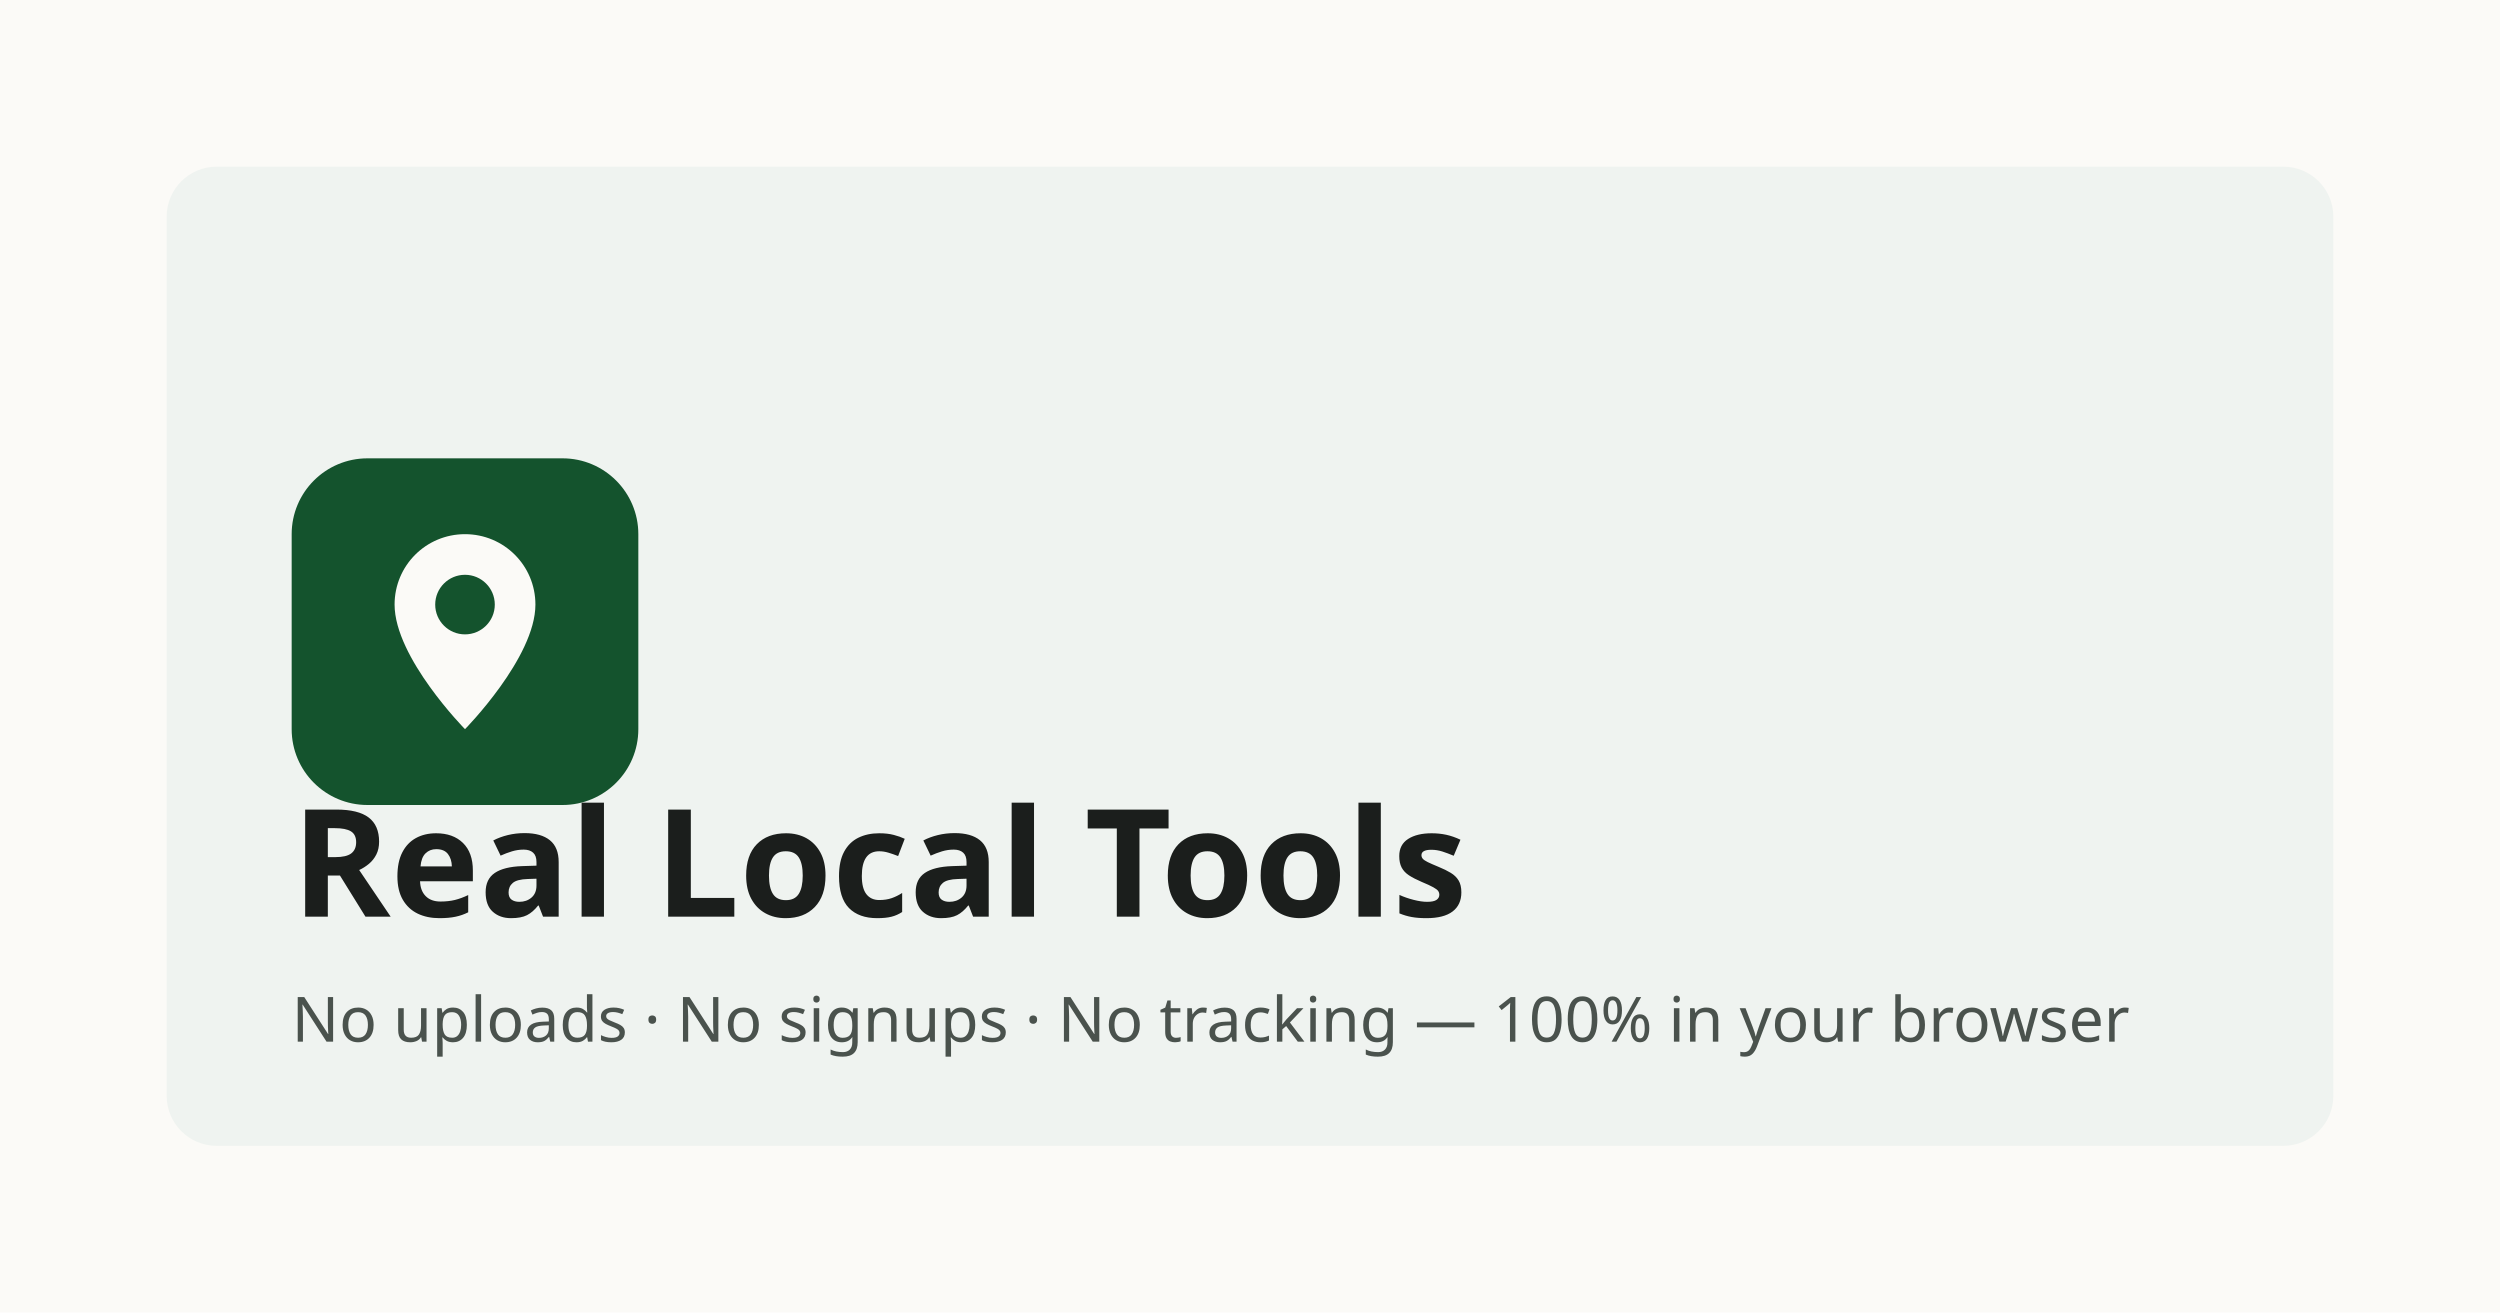
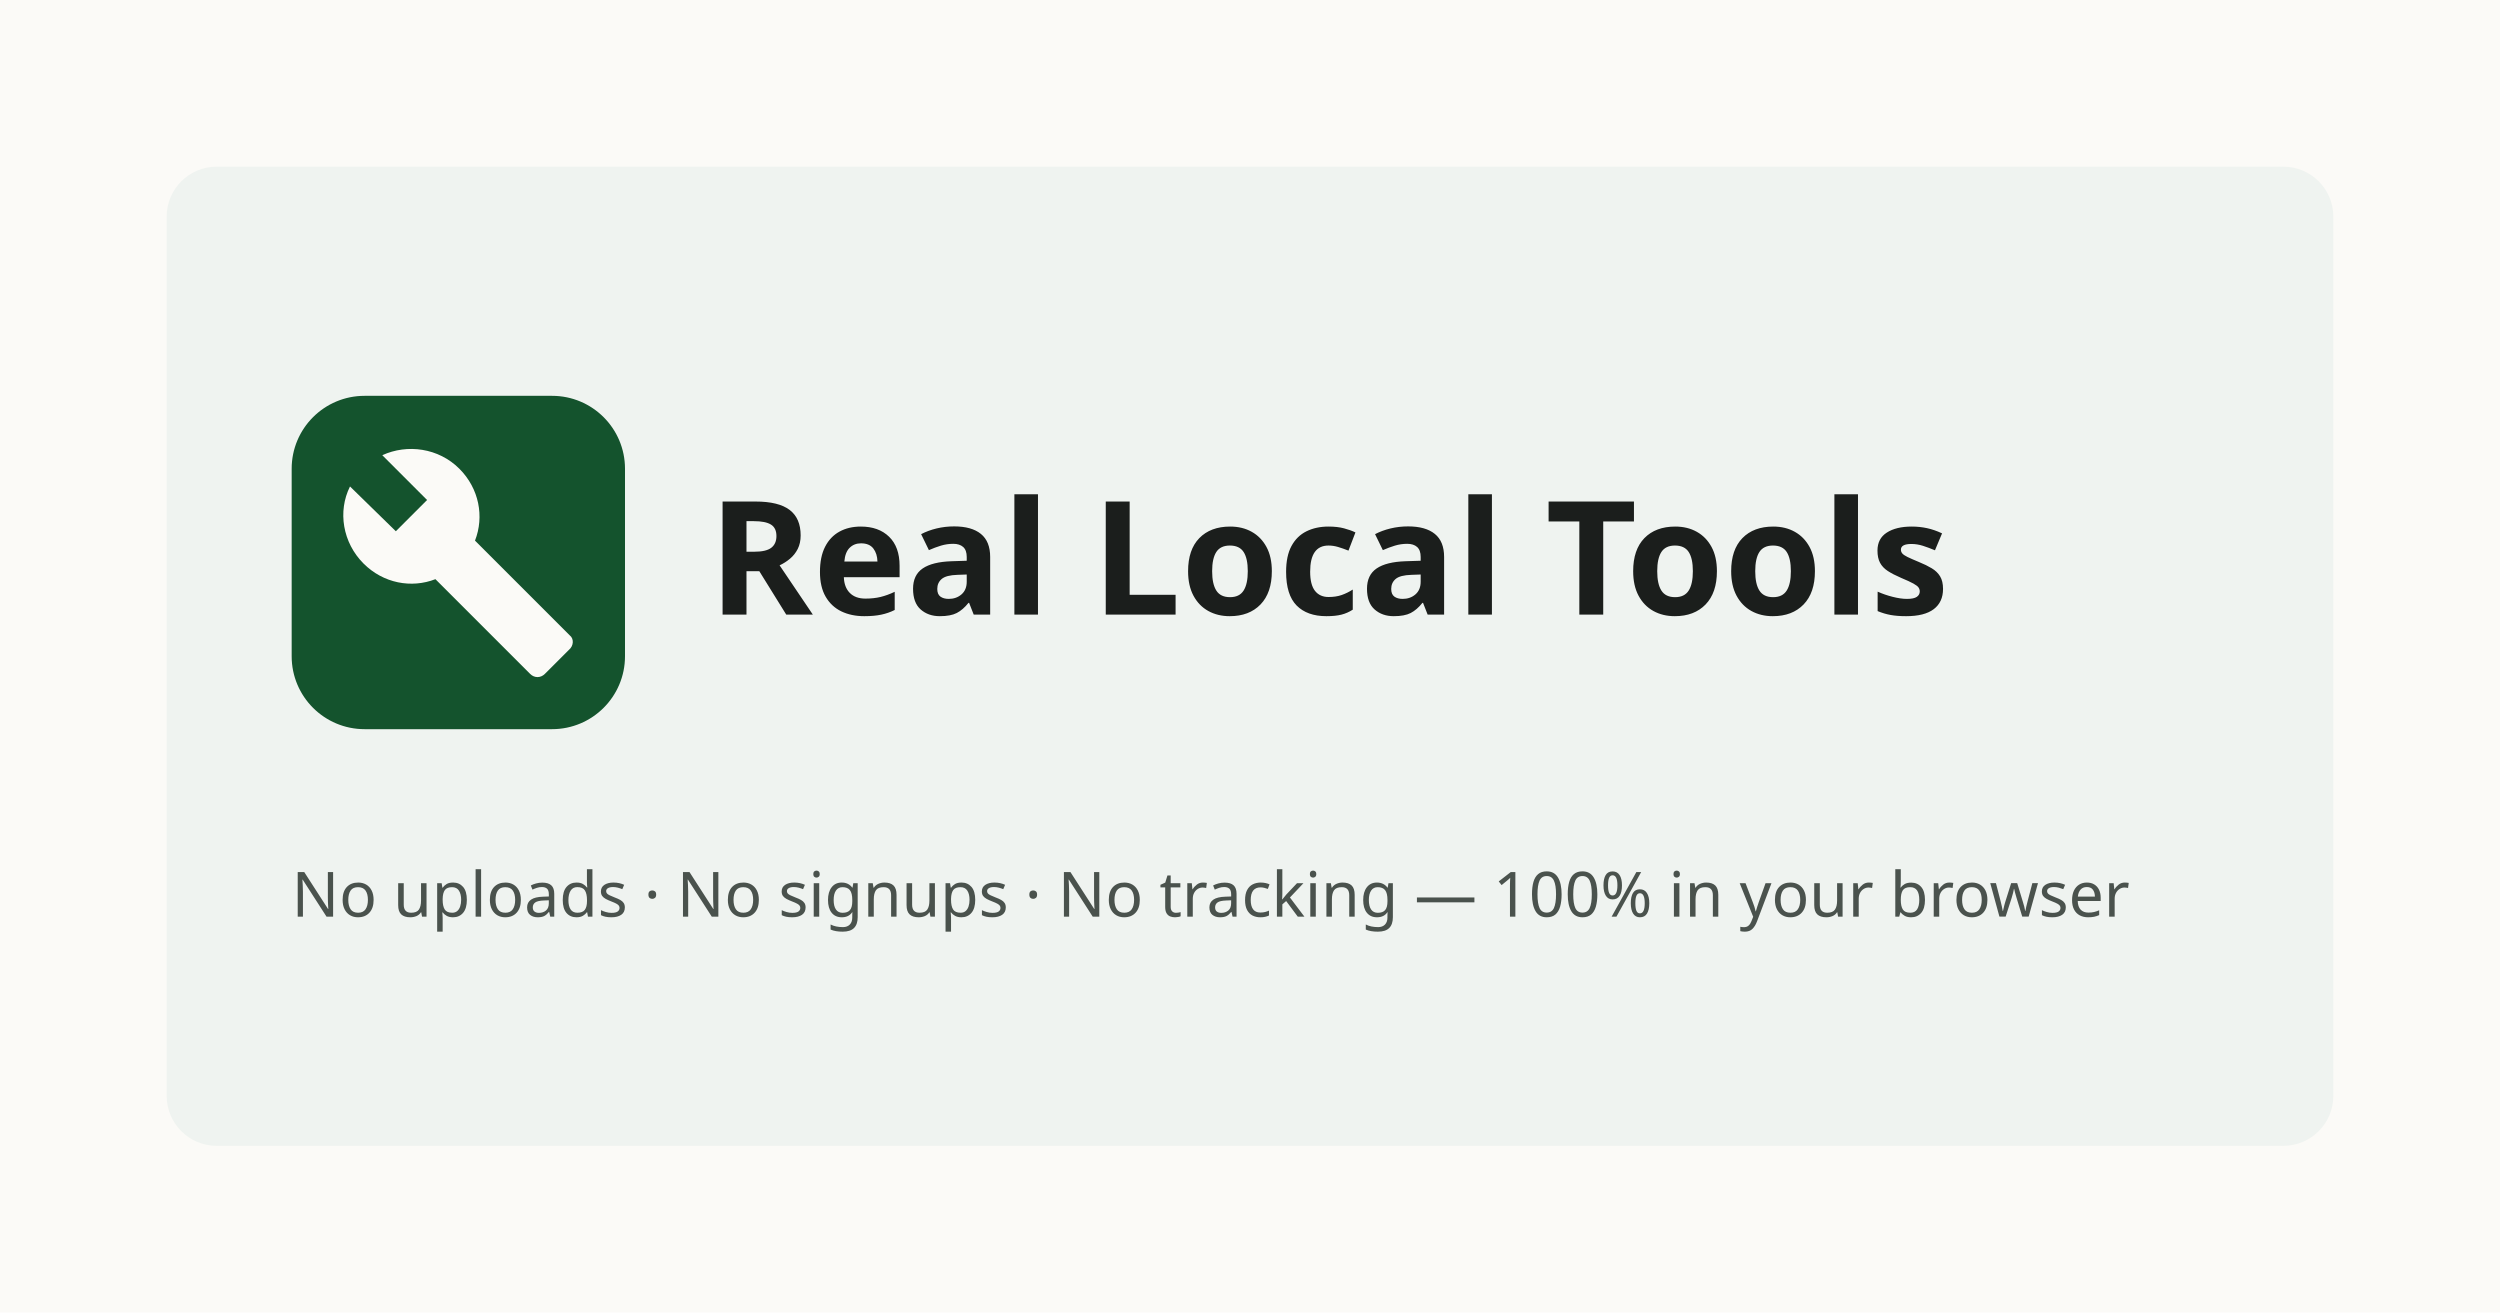
<svg xmlns="http://www.w3.org/2000/svg" viewBox="0 0 1200 630">
  <rect width="1200" height="630" fill="#fbfaf7" />
  <rect x="80" y="80" width="1040" height="470" rx="24" fill="#eff3f0" />
-   <g transform="translate(140, 220) scale(2.6)">
+   <g transform="translate(140, 190) scale(2.5)">
    <rect width="64" height="64" rx="14" fill="#14532d" />
-     <path d="M32 14c-7.2 0-13 5.8-13 13 0 9.8 13 23 13 23s13-13.2 13-23c0-7.2-5.8-13-13-13z" fill="#fbfaf7" />
-     <circle cx="32" cy="27" r="5.5" fill="#14532d" />
+     <path d="M22.7 19l-9.1-9.1c.9-2.3.4-5-1.5-6.9-2-2-5-2.4-7.4-1.3L9 6 6 9 1.6 4.7C.4 7.1.9 10.1 2.9 12.1c1.9 1.9 4.6 2.4 6.9 1.5l9.1 9.1c.4.4 1 .4 1.4 0l2.3-2.3c.5-.4.5-1.1.1-1.4z" fill="#fbfaf7" transform="translate(8 8) scale(2)" />
  </g>
-   <text x="140" y="440" font-family="Space Grotesk, sans-serif" font-size="72" font-weight="700" fill="#1b1e1c">Real Local Tools</text>
-   <text x="140" y="500" font-family="IBM Plex Sans, sans-serif" font-size="30" fill="#4a524d">No uploads · No signups · No tracking — 100% in your browser</text>
+   <text x="340" y="295" font-family="Space Grotesk, sans-serif" font-size="76" font-weight="700" fill="#1b1e1c">Real Local Tools</text>
+   <text x="140" y="440" font-family="IBM Plex Sans, sans-serif" font-size="30" fill="#4a524d">No uploads · No signups · No tracking — 100% in your browser</text>
</svg>
